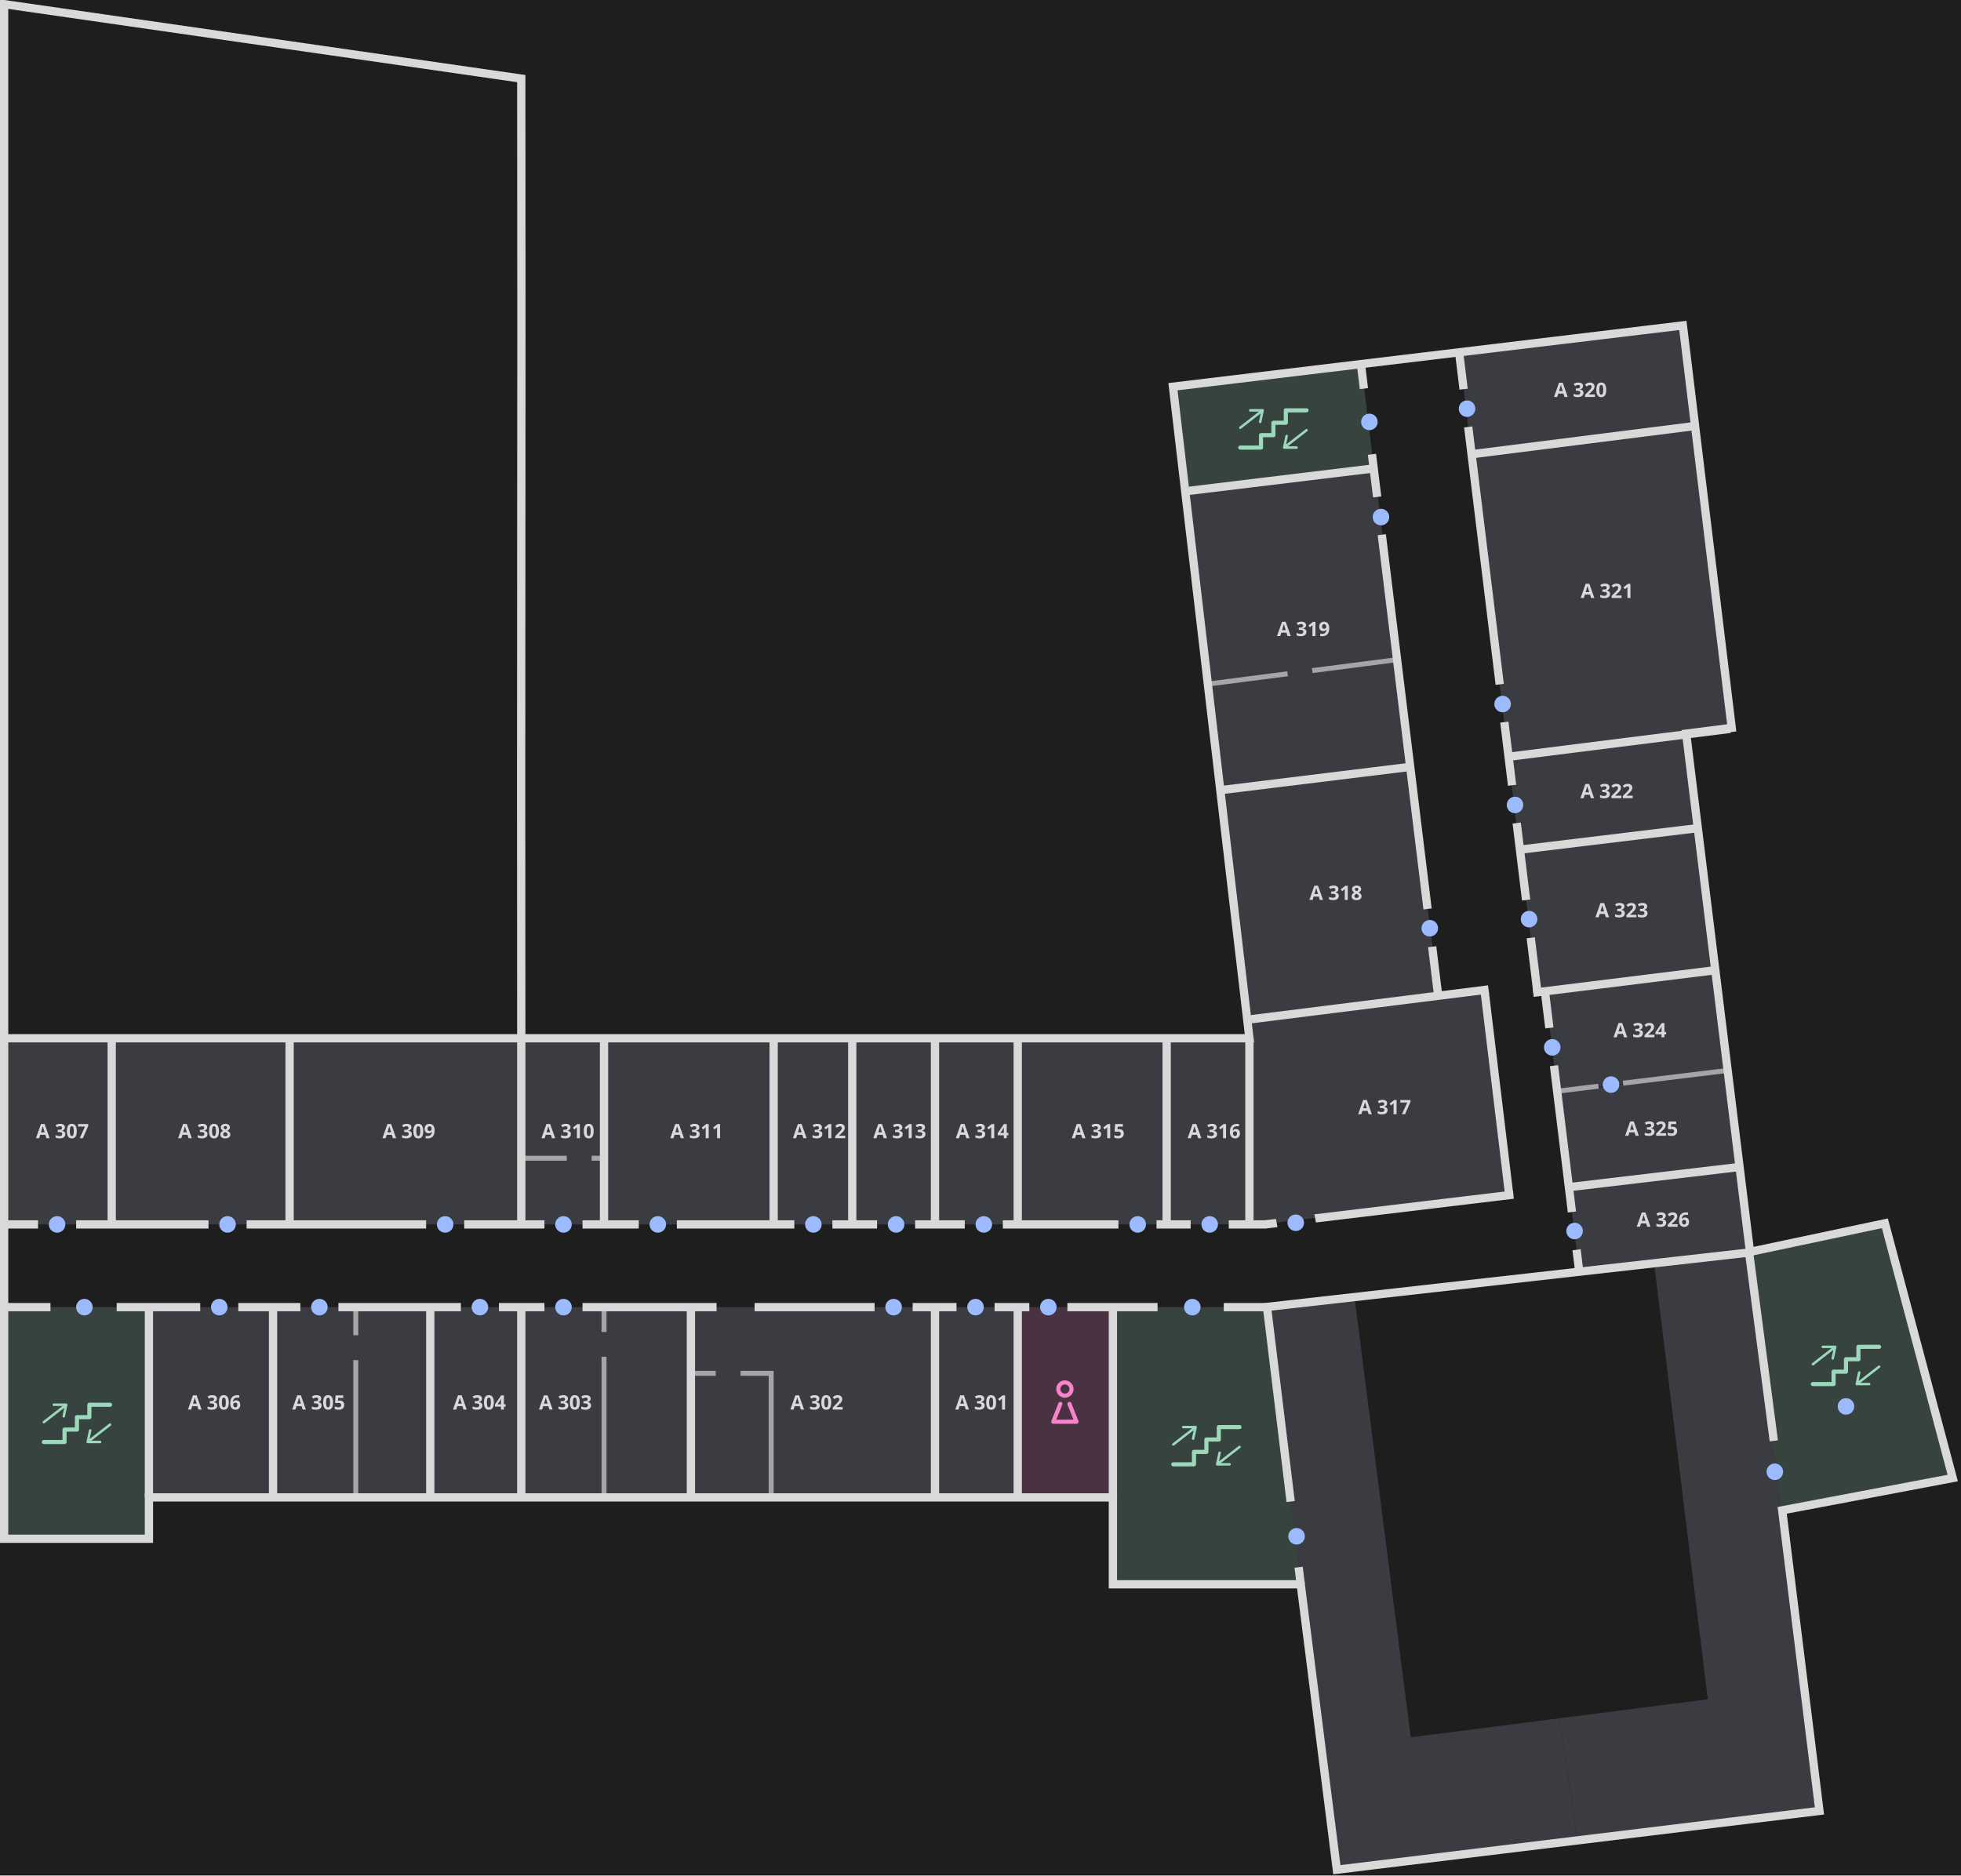
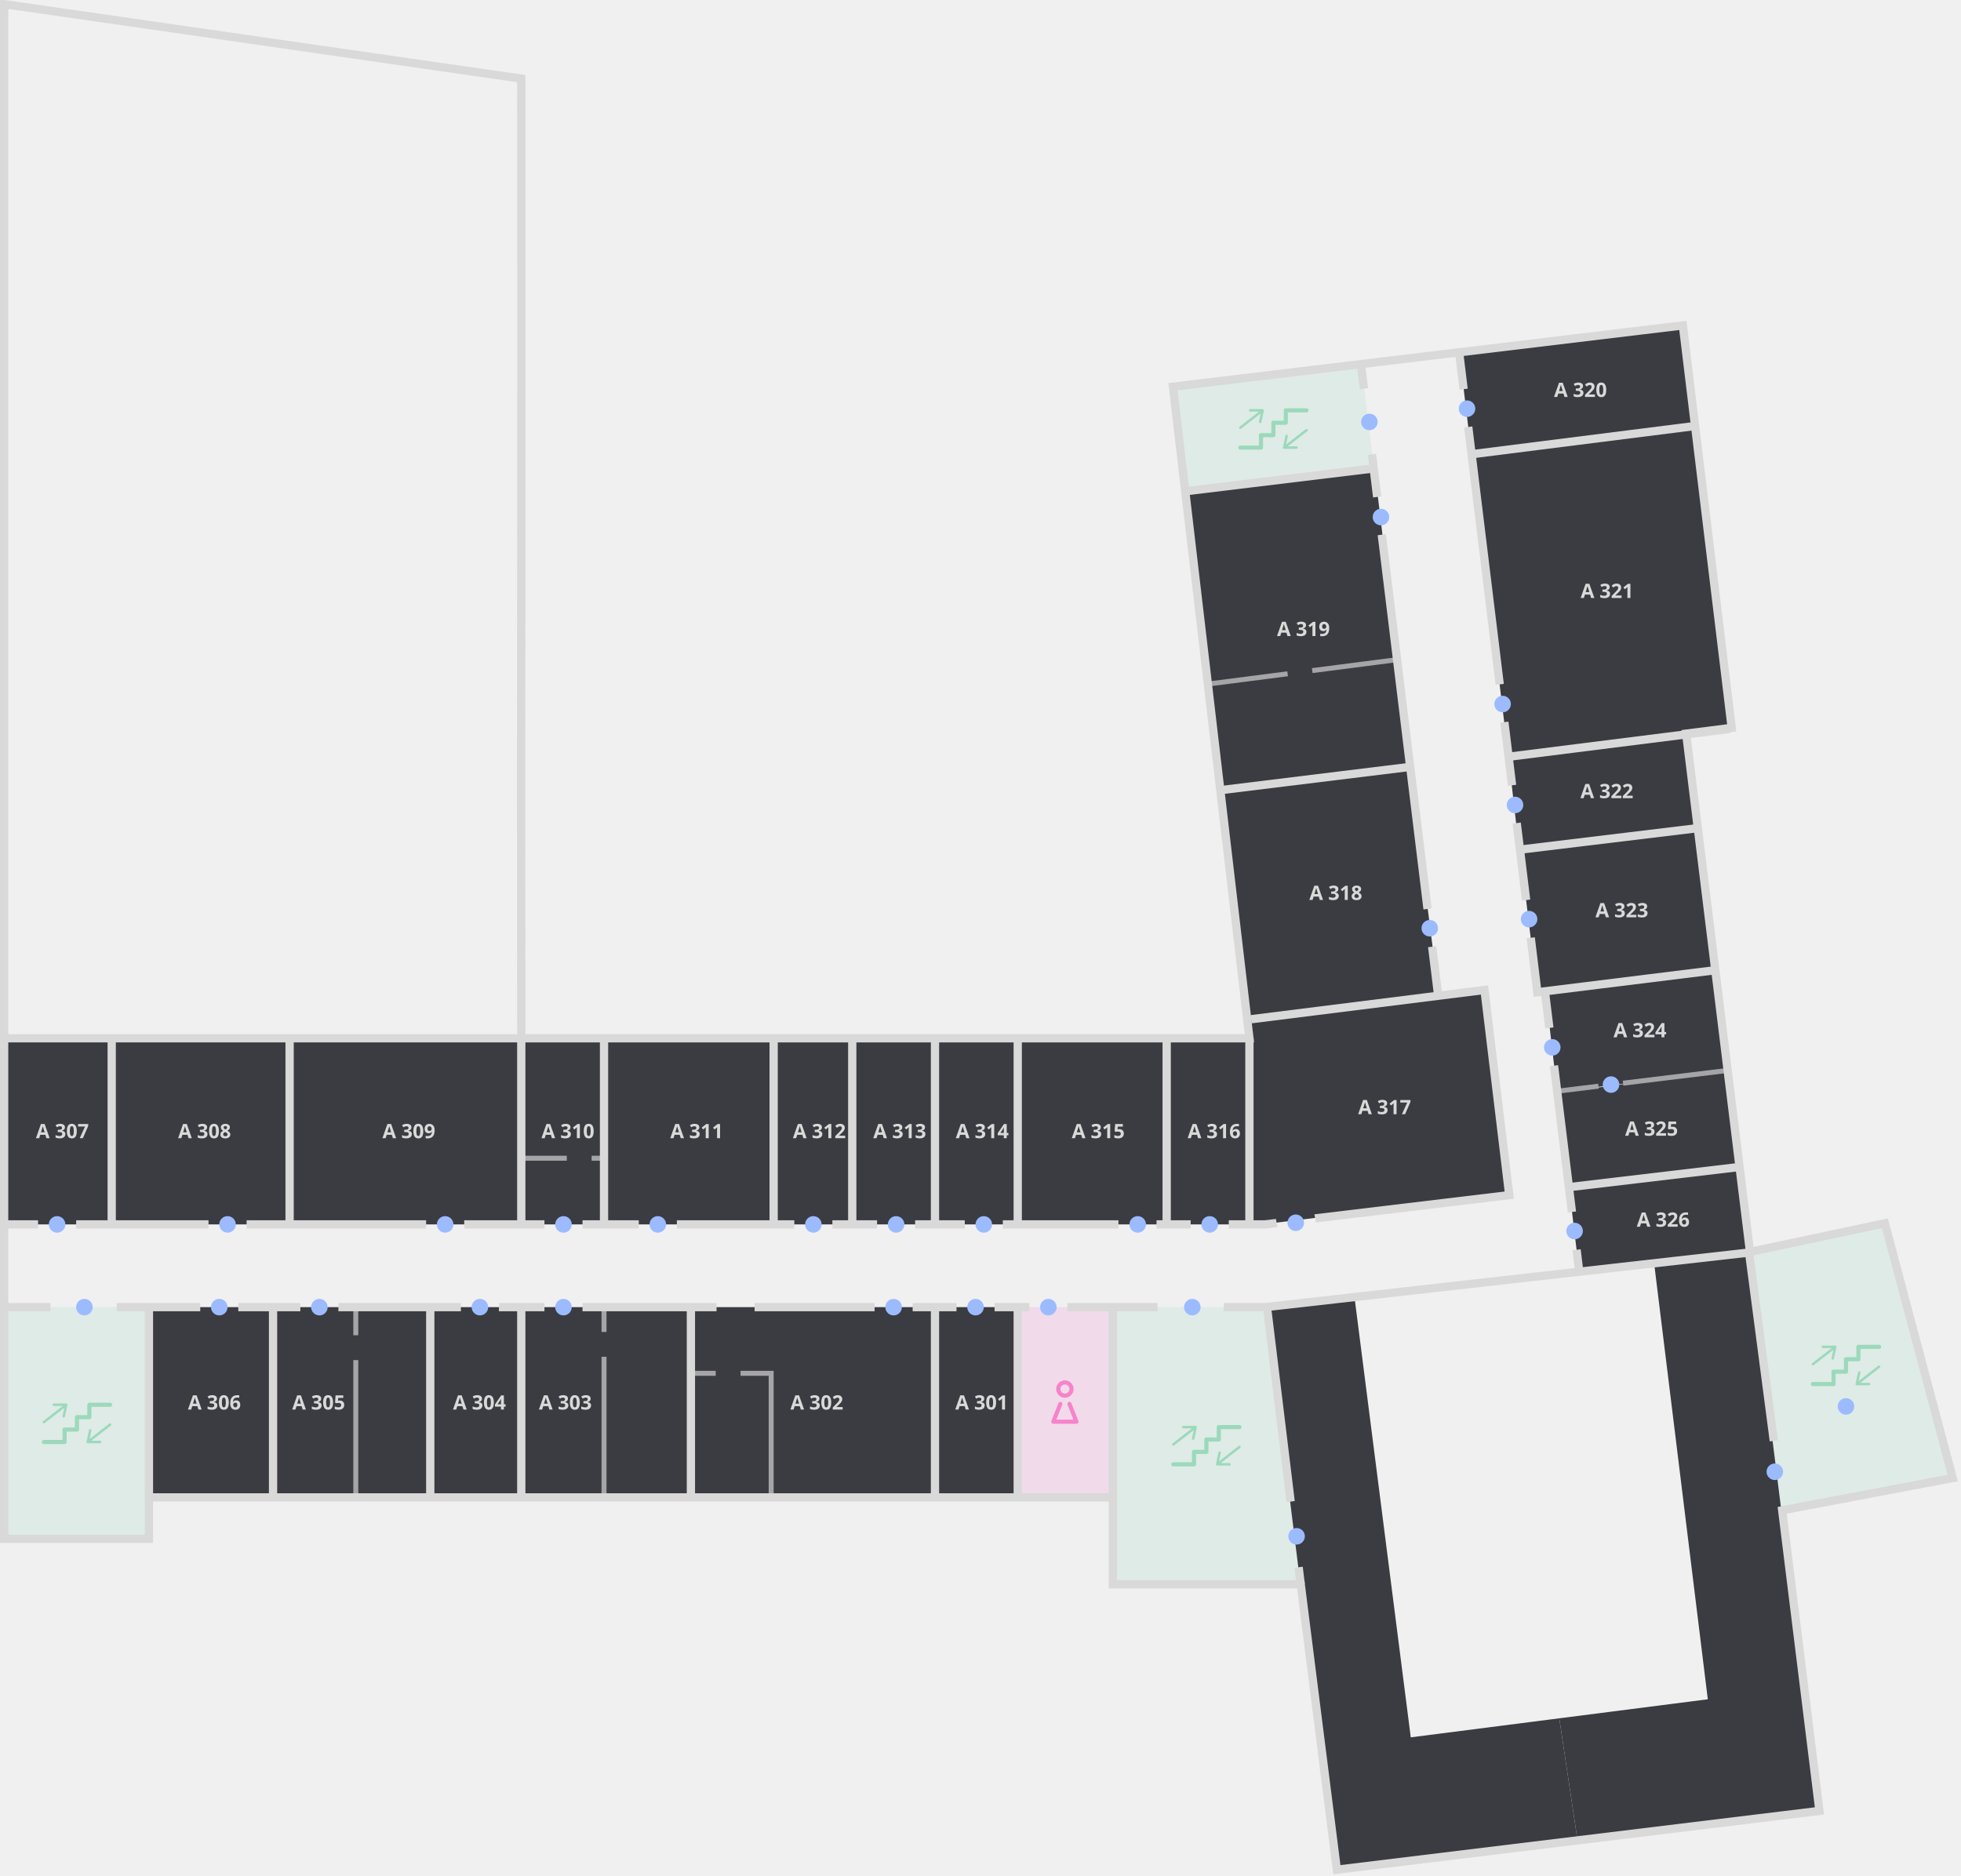
<svg xmlns="http://www.w3.org/2000/svg" width="2370" height="2267" viewBox="0 0 2370 2267" fill="none">
  <g id="A-3" clip-path="url(#clip0_1_879)">
-     <rect width="2370" height="2267" fill="#1E1E1E" />
    <g id="Spaces">
      <path id="a-320" d="M1763.92 428.361L2033 395L2048.3 515.009L1778.31 548.109L1763.92 428.361Z" fill="#3B3C41" />
      <path id="a-319" d="M1433.06 594.492L1661 565L1704.75 927.176L1476.75 955.178L1433.06 594.492Z" fill="#3B3C41" />
      <path id="a-3-stair-5" opacity="0.2" d="M1417 469L1645 440L1661 569L1432 597L1417 469Z" fill="#9CD9BC" />
      <path id="a-321" d="M1778.52 550.813L2046.26 514.709L2092 881L1822.99 913.944L1778.52 550.813Z" fill="#3B3C41" />
      <rect id="a-307" x="5" y="1255" width="130" height="225" fill="#3B3C41" />
      <rect id="a-308" x="135" y="1255" width="215" height="225" fill="#3B3C41" />
      <rect id="a-309" x="350" y="1255" width="280" height="225" fill="#3B3C41" />
      <rect id="a-306" x="180" y="1580" width="150" height="230" fill="#3B3C41" />
      <rect id="a-3-stair-4" opacity="0.2" x="5" y="1580" width="175" height="280" fill="#9CD9BC" />
      <path id="a-3-stair-2" opacity="0.2" d="M1345 1580H1533.59L1575 1915H1345V1580Z" fill="#9CD9BC" />
      <path id="a-3-stair-1" opacity="0.2" d="M2112 1513L2278 1478L2359 1787L2153 1827L2112 1513Z" fill="#9CD9BC" />
      <rect id="a-310" x="630" y="1255" width="100" height="225" fill="#3B3C41" />
      <rect id="a-304" x="520" y="1580" width="110" height="230" fill="#3B3C41" />
      <rect id="a-303" x="630" y="1580" width="205" height="230" fill="#3B3C41" />
      <rect id="a-302" x="835" y="1580" width="295" height="230" fill="#3B3C41" />
      <rect id="a-301" x="1130" y="1580" width="100" height="230" fill="#3B3C41" />
      <rect id="a-3-wcw" opacity="0.2" x="1230" y="1580" width="115" height="230" fill="#F783CB" />
      <rect id="a-305" x="329" y="1580" width="190" height="230" fill="#3B3C41" />
      <rect id="a-311" x="730" y="1255" width="205" height="225" fill="#3B3C41" />
      <rect id="a-312" x="935" y="1255" width="95" height="225" fill="#3B3C41" />
      <rect id="a-313" x="1030" y="1255" width="100" height="225" fill="#3B3C41" />
      <rect id="a-314" x="1130" y="1255" width="100" height="225" fill="#3B3C41" />
      <rect id="a-316" x="1410" y="1255" width="100" height="225" fill="#3B3C41" />
      <rect id="a-315" x="1230" y="1255" width="180" height="225" fill="#3B3C41" />
      <path id="a-317" d="M1508 1255L1507.17 1233.5L1794 1196.5L1824 1443.5L1525 1480H1508V1255Z" fill="#3B3C41" />
      <path id="a-318" d="M1476.59 954.876L1703.6 926.913L1739.03 1204.26L1510 1233L1476.59 954.876Z" fill="#3B3C41" />
      <path id="a-322" d="M1823 914L2037 887L2051 1000L1836 1027L1823 914Z" fill="#3B3C41" />
      <path id="a-323" d="M1837 1027L2051 1000L2072 1174L1858 1200L1837 1027Z" fill="#3B3C41" />
      <path id="a-324" d="M1868 1200L2072 1172L2087 1294L1882 1320L1868 1200Z" fill="#3B3C41" />
      <path id="a-325" d="M1881.37 1321.38L2085.38 1293.53L2099.62 1409.27L1894.61 1435.23L1881.37 1321.38Z" fill="#3B3C41" />
      <path id="a-326" d="M1896.28 1435.35L2101.27 1410.26L2113.81 1513.59L1908.82 1538.67L1896.28 1435.35Z" fill="#3B3C41" />
      <path id="a-200=balkon-2" d="M1530 1580L1614.5 2260L1906.53 2224.43L1884.5 2077L1705 2100L1637 1568L1530 1580Z" fill="#3B3C41" />
      <path id="a-200=balkon-1" d="M2198.56 2188.87L2113.56 1513.37L1999 1526L2064 2054L1884.5 2077L1906.53 2224.43L2198.56 2188.87Z" fill="#3B3C41" />
    </g>
    <g id="Walls">
      <path id="Subtract" fill-rule="evenodd" clip-rule="evenodd" d="M1586.36 813.554L1691.88 799.934L1691.11 793.983L1585.5 807.615L1586.36 813.554ZM1556.6 817.395L1555.75 811.455L1462.26 823.522L1463.02 829.473L1556.6 817.395Z" fill="#A5A5A7" />
      <path id="Subtract_2" fill-rule="evenodd" clip-rule="evenodd" d="M1961.9 1312.28L2087.36 1296.98L2086.64 1291.02L1961.29 1306.31L1961.9 1312.28ZM1932.12 1315.91L1931.5 1309.94L1881.64 1316.02L1882.36 1321.98L1932.12 1315.91Z" fill="#A5A5A7" />
      <path id="Subtract_3" fill-rule="evenodd" clip-rule="evenodd" d="M685 1403V1397H630V1403H685ZM715 1403H730V1397H715V1403Z" fill="#A5A5A7" />
      <path id="Subtract_4" fill-rule="evenodd" clip-rule="evenodd" d="M427 1644V1810H433V1644H427ZM427 1614H433V1580H427V1614Z" fill="#A5A5A7" />
      <path id="Subtract_5" fill-rule="evenodd" clip-rule="evenodd" d="M727 1640V1810H733V1640H727ZM727 1610H733V1580H727V1610Z" fill="#A5A5A7" />
      <path id="Subtract_6" fill-rule="evenodd" clip-rule="evenodd" d="M865 1663L865 1657H835V1663H865ZM895 1663H929V1810H935V1660V1657H932H895V1663Z" fill="#A5A5A7" />
      <path id="vnesniy kontur" d="M630 95L5 5V1860H180V1810H1345V1915H1572L1615.68 2260L2198.93 2188.94L2153.91 1825.61L2360 1786.58L2278 1478.65L2115 1513.17L2076.43 1199.98L2037.86 886.782L2092.89 879.776L2033.86 393.345L1417.6 467.41L1510 1255H630C629.414 800.045 630.586 549.955 630 95Z" stroke="#D9D9D9" stroke-width="10" />
      <path id="Vector 245" d="M1837 1027L2052 1001" stroke="#D9D9D9" stroke-width="10" />
      <path id="Vector 212" d="M2114 1514L1529 1580" stroke="#D9D9D9" stroke-width="10" />
      <path id="Vector 190" d="M330 1580V1810" stroke="#D9D9D9" stroke-width="10" />
      <path id="Vector 202" d="M180 1580V1810" stroke="#D9D9D9" stroke-width="10" />
      <path id="Vector 203" d="M520 1580V1810" stroke="#D9D9D9" stroke-width="10" />
      <path id="Vector 204" d="M630 1580V1810" stroke="#D9D9D9" stroke-width="10" />
      <path id="Vector 206" d="M835 1580V1810" stroke="#D9D9D9" stroke-width="10" />
      <path id="Vector 210" d="M1230 1580V1810" stroke="#D9D9D9" stroke-width="10" />
      <path id="Vector 211" d="M1345 1580V1810" stroke="#D9D9D9" stroke-width="10" />
      <path id="Vector 192" d="M730 1255V1480" stroke="#D9D9D9" stroke-width="10" />
      <path id="Vector 200" d="M630 1255V1480" stroke="#D9D9D9" stroke-width="10" />
      <path id="Vector 193" d="M935 1255V1480" stroke="#D9D9D9" stroke-width="10" />
      <path id="Vector 197" d="M1230 1255V1480" stroke="#D9D9D9" stroke-width="10" />
      <path id="Vector 249" d="M1130 1255V1480" stroke="#D9D9D9" stroke-width="10" />
      <path id="Vector 198" d="M1410 1254V1479" stroke="#D9D9D9" stroke-width="10" />
      <path id="Vector 250" d="M1510 1254V1479" stroke="#D9D9D9" stroke-width="10" />
      <path id="Vector 228" d="M1512 1232L1799 1196" stroke="#D9D9D9" stroke-width="10" />
      <path id="Subtract_7" fill-rule="evenodd" clip-rule="evenodd" d="M630 1260H5V1250H630V1260Z" fill="#D9D9D9" />
      <path id="Subtract_8" fill-rule="evenodd" clip-rule="evenodd" d="M1125 1810V1580H1135V1810H1125Z" fill="#D9D9D9" />
      <path id="Subtract_9" fill-rule="evenodd" clip-rule="evenodd" d="M1399 1585V1575H1290V1585H1399ZM1479 1585H1530V1575H1479V1585ZM1156 1575V1585H1103V1575H1156ZM1244 1585H1202V1575H1244V1585ZM1057 1575V1585H912V1575H1057ZM866 1585V1575H704V1585H866ZM658 1575V1585H603V1575H658ZM557 1585V1575H409V1585H557ZM363 1575V1585H288V1575H363ZM242 1585V1575H141V1585H242ZM61 1575V1585H5V1575H61Z" fill="#D9D9D9" />
      <path id="Subtract_10" fill-rule="evenodd" clip-rule="evenodd" d="M1590.43 1477.66L1829.6 1448.96L1828.4 1439.04L1588.5 1467.82L1590.43 1477.66ZM1543.95 1483.24L1542.01 1473.4L1528.4 1475.04L1529.6 1484.96L1543.95 1483.24Z" fill="#D9D9D9" />
      <path id="Subtract_11" fill-rule="evenodd" clip-rule="evenodd" d="M1819.04 1445.1L1789.54 1200.6L1799.46 1199.4L1828.96 1443.9L1819.04 1445.1Z" fill="#D9D9D9" />
      <path id="Subtract_12" fill-rule="evenodd" clip-rule="evenodd" d="M1025 1480V1255H1035V1480H1025Z" fill="#D9D9D9" />
      <path id="Subtract_13" fill-rule="evenodd" clip-rule="evenodd" d="M1439 1485V1475H1397.75V1485H1439ZM1485.04 1485H1530V1475H1485.04V1485ZM1351.71 1475V1485H1212V1475H1351.71ZM658 1485V1475H561.037V1485H658ZM704 1485H772V1475H704V1485ZM960 1475V1485H818.037V1475H960ZM1060 1485H1006V1475H1060V1485ZM1106 1485H1166V1475H1106V1485ZM252 1485V1475H92.037V1485H252ZM298.037 1485H515V1475H298.037V1485ZM46 1475V1485H5V1475H46Z" fill="#D9D9D9" />
      <path id="Subtract_14" fill-rule="evenodd" clip-rule="evenodd" d="M2149.34 1822.35L2150.09 1828L2160 1826.7L2159.26 1821.03L2149.34 1822.35ZM2138.83 1742.32L2148.74 1741L2118.91 1514L2109 1515.3L2138.83 1742.32Z" fill="#D9D9D9" />
      <path id="Vector 242" d="M1779 549L2048 515" stroke="#D9D9D9" stroke-width="10" />
      <path id="Vector 246" d="M1476 955L1704 927" stroke="#D9D9D9" stroke-width="10" />
      <path id="Vector 247" d="M1431 594L1662 566" stroke="#D9D9D9" stroke-width="10" />
      <path id="Vector 243" d="M1821 915L2091 881" stroke="#D9D9D9" stroke-width="10" />
      <path id="Vector 244" d="M1853 1200L2071 1173" stroke="#D9D9D9" stroke-width="10" />
      <path id="Vector 251" d="M1896 1435L2103 1410.5" stroke="#D9D9D9" stroke-width="10" />
      <path id="Subtract_15" fill-rule="evenodd" clip-rule="evenodd" d="M1725.92 1144.94L1733.04 1203.11L1742.96 1201.89L1735.85 1143.72L1725.92 1144.94ZM1720.34 1099.3L1730.27 1098.08L1674.95 645.712L1665.02 646.93L1720.34 1099.3ZM1659.44 601.282L1669.37 600.064L1663.06 548.523L1653.14 549.741L1659.44 601.282ZM1649.96 441.393L1653.36 469.135L1643.43 470.353L1640.04 442.607L1649.96 441.393Z" fill="#D9D9D9" />
      <path id="Subtract_16" fill-rule="evenodd" clip-rule="evenodd" d="M1839.45 1088.53L1828.06 995.464L1837.99 994.245L1849.38 1087.32L1839.45 1088.53ZM1832.41 948.597L1822.48 949.816L1813.14 873.486L1823.07 872.267L1832.41 948.597ZM1845.03 1134.18L1853.04 1199.61L1862.96 1198.39L1854.96 1132.96L1845.03 1134.18ZM1817.48 826.619L1807.56 827.838L1769.49 516.661L1779.42 515.442L1817.48 826.619ZM1773.83 469.794L1768.46 425.893L1758.54 427.107L1763.91 471.013L1773.83 469.794Z" fill="#D9D9D9" />
      <path id="Subtract_17" fill-rule="evenodd" clip-rule="evenodd" d="M1871.96 1196.89L1877.48 1241.88L1867.55 1243.1L1862.04 1198.11L1871.96 1196.89ZM1873.15 1288.73L1883.07 1287.51L1904.76 1464.39L1894.83 1465.61L1873.15 1288.73ZM1900.43 1511.24L1903.54 1536.61L1913.46 1535.39L1910.35 1510.02L1900.43 1511.24Z" fill="#D9D9D9" />
      <path id="Subtract_18" fill-rule="evenodd" clip-rule="evenodd" d="M1564.8 1814.38L1535.96 1577.4L1526.04 1578.6L1554.87 1815.6L1564.8 1814.38ZM1574.46 1893.79L1564.53 1895.01L1567.04 1915.6L1576.96 1914.4L1574.46 1893.79Z" fill="#D9D9D9" />
      <path id="Vector 337" d="M135 1480V1255" stroke="#D9D9D9" stroke-width="10" />
      <path id="Vector 338" d="M350 1480V1255" stroke="#D9D9D9" stroke-width="10" />
    </g>
    <g id="Textes">
      <text id="text 4" fill="#D9D9D9" xml:space="preserve" style="white-space: pre" font-family="GothamSSm" font-size="24" font-weight="bold" letter-spacing="0em">
        <tspan x="215.25" y="1375.8">А 308</tspan>
      </text>
      <text id="text 5" fill="#D9D9D9" xml:space="preserve" style="white-space: pre" font-family="GothamSSm" font-size="24" font-weight="bold" letter-spacing="0em">
        <tspan x="43.43" y="1375.8">А 307</tspan>
      </text>
      <text id="text 7" fill="#D9D9D9" xml:space="preserve" style="white-space: pre" font-family="GothamSSm" font-size="24" font-weight="bold" letter-spacing="0em">
        <tspan x="462.18" y="1375.8">А 309</tspan>
      </text>
      <text id="text 29" fill="#D9D9D9" xml:space="preserve" style="white-space: pre" font-family="GothamSSm" font-size="24" font-weight="bold" letter-spacing="0em">
        <tspan x="654.395" y="1375.8">А 310</tspan>
      </text>
      <text id="text 9" fill="#D9D9D9" xml:space="preserve" style="white-space: pre" font-family="GothamSSm" font-size="24" font-weight="bold" letter-spacing="0em">
        <tspan x="227.156" y="1703.8">А 306</tspan>
      </text>
      <text id="text 10" fill="#D9D9D9" xml:space="preserve" style="white-space: pre" font-family="GothamSSm" font-size="24" font-weight="bold" letter-spacing="0em">
        <tspan x="353.148" y="1703.8">А 305</tspan>
      </text>
      <text id="text 11" fill="#D9D9D9" xml:space="preserve" style="white-space: pre" font-family="GothamSSm" font-size="24" font-weight="bold" letter-spacing="0em">
        <tspan x="547.48" y="1703.8">А 304</tspan>
      </text>
      <text id="text 12" fill="#D9D9D9" xml:space="preserve" style="white-space: pre" font-family="GothamSSm" font-size="24" font-weight="bold" letter-spacing="0em">
        <tspan x="651.324" y="1703.8">А 303</tspan>
      </text>
      <text id="text 13" fill="#D9D9D9" xml:space="preserve" style="white-space: pre" font-family="GothamSSm" font-size="24" font-weight="bold" letter-spacing="0em">
        <tspan x="955.219" y="1703.8">А 302</tspan>
      </text>
      <text id="text 33" fill="#D9D9D9" xml:space="preserve" style="white-space: pre" font-family="GothamSSm" font-size="24" font-weight="bold" letter-spacing="0em">
        <tspan x="1154.49" y="1703.8">А 301</tspan>
      </text>
      <text id="text 14" fill="#D9D9D9" xml:space="preserve" style="white-space: pre" font-family="GothamSSm" font-size="24" font-weight="bold" letter-spacing="0em">
        <tspan x="810.078" y="1375.8">А 311</tspan>
      </text>
      <text id="text 30" fill="#D9D9D9" xml:space="preserve" style="white-space: pre" font-family="GothamSSm" font-size="24" font-weight="bold" letter-spacing="0em">
        <tspan x="958.285" y="1375.8">А 312</tspan>
      </text>
      <text id="text 31" fill="#D9D9D9" xml:space="preserve" style="white-space: pre" font-family="GothamSSm" font-size="24" font-weight="bold" letter-spacing="0em">
        <tspan x="1055.41" y="1375.8">А 313</tspan>
      </text>
      <text id="text 32" fill="#D9D9D9" xml:space="preserve" style="white-space: pre" font-family="GothamSSm" font-size="24" font-weight="bold" letter-spacing="0em">
        <tspan x="1435.34" y="1375.8">А 316</tspan>
      </text>
      <text id="text 15" fill="#D9D9D9" xml:space="preserve" style="white-space: pre" font-family="GothamSSm" font-size="24" font-weight="bold" letter-spacing="0em">
        <tspan x="1155.16" y="1375.8">А 314</tspan>
      </text>
      <text id="text 16" fill="#D9D9D9" xml:space="preserve" style="white-space: pre" font-family="GothamSSm" font-size="24" font-weight="bold" letter-spacing="0em">
        <tspan x="1295.33" y="1375.8">А 315</tspan>
      </text>
      <text id="text 18" fill="#D9D9D9" xml:space="preserve" style="white-space: pre" font-family="GothamSSm" font-size="24" font-weight="bold" letter-spacing="0em">
        <tspan x="1641.41" y="1346.8">А 317</tspan>
      </text>
      <text id="text 20" fill="#D9D9D9" xml:space="preserve" style="white-space: pre" font-family="GothamSSm" font-size="24" font-weight="bold" letter-spacing="0em">
        <tspan x="1964.07" y="1372.8">А 325</tspan>
      </text>
      <text id="text 28" fill="#D9D9D9" xml:space="preserve" style="white-space: pre" font-family="GothamSSm" font-size="24" font-weight="bold" letter-spacing="0em">
        <tspan x="1978.12" y="1482.8">А 326</tspan>
      </text>
      <text id="text 21" fill="#D9D9D9" xml:space="preserve" style="white-space: pre" font-family="GothamSSm" font-size="24" font-weight="bold" letter-spacing="0em">
        <tspan x="1950.06" y="1253.8">А 324</tspan>
      </text>
      <text id="text 22" fill="#D9D9D9" xml:space="preserve" style="white-space: pre" font-family="GothamSSm" font-size="24" font-weight="bold" letter-spacing="0em">
        <tspan x="1910.03" y="964.8">А 322</tspan>
      </text>
      <text id="text 27" fill="#D9D9D9" xml:space="preserve" style="white-space: pre" font-family="GothamSSm" font-size="24" font-weight="bold" letter-spacing="0em">
        <tspan x="1928.16" y="1108.8">А 323</tspan>
      </text>
      <text id="text 23" fill="#D9D9D9" xml:space="preserve" style="white-space: pre" font-family="GothamSSm" font-size="24" font-weight="bold" letter-spacing="0em">
        <tspan x="1910.32" y="722.8">А 321</tspan>
      </text>
      <text id="text 24" fill="#D9D9D9" xml:space="preserve" style="white-space: pre" font-family="GothamSSm" font-size="24" font-weight="bold" letter-spacing="0em">
        <tspan x="1878.14" y="479.8">А 320</tspan>
      </text>
      <text id="text 25" fill="#D9D9D9" xml:space="preserve" style="white-space: pre" font-family="GothamSSm" font-size="24" font-weight="bold" letter-spacing="0em">
        <tspan x="1543.36" y="768.8">А 319</tspan>
      </text>
      <text id="text 26" fill="#D9D9D9" xml:space="preserve" style="white-space: pre" font-family="GothamSSm" font-size="24" font-weight="bold" letter-spacing="0em">
        <tspan x="1582.43" y="1087.8">А 318</tspan>
      </text>
    </g>
    <g id="Entrances">
      <circle id="1" cx="795" cy="1480" r="10" fill="#9CBBFF" />
      <circle id="2" cx="681" cy="1480" r="10" fill="#9CBBFF" />
      <circle id="41" cx="538" cy="1480" r="10" fill="#9CBBFF" />
      <circle id="42" cx="275" cy="1480" r="10" fill="#9CBBFF" />
      <circle id="43" cx="69" cy="1480" r="10" fill="#9CBBFF" />
      <circle id="10" cx="102" cy="1580" r="10" fill="#9CBBFF" />
      <circle id="11" cx="265" cy="1580" r="10" fill="#9CBBFF" />
      <circle id="12" cx="386" cy="1580" r="10" fill="#9CBBFF" />
      <circle id="13" cx="580" cy="1580" r="10" fill="#9CBBFF" />
      <circle id="14" cx="681" cy="1580" r="10" fill="#9CBBFF" />
      <circle id="34" cx="1080" cy="1580" r="10" fill="#9CBBFF" />
      <circle id="35" cx="1267" cy="1580" r="10" fill="#9CBBFF" />
      <circle id="36" cx="1179" cy="1580" r="10" fill="#9CBBFF" />
      <circle id="18" cx="1189" cy="1480" r="10" fill="#9CBBFF" />
      <circle id="37" cx="1083" cy="1480" r="10" fill="#9CBBFF" />
      <circle id="38" cx="983" cy="1480" r="10" fill="#9CBBFF" />
      <circle id="19" cx="1375" cy="1480" r="10" fill="#9CBBFF" />
      <circle id="39" cx="1462" cy="1480" r="10" fill="#9CBBFF" />
      <circle id="20" cx="1441" cy="1580" r="10" fill="#9CBBFF" />
      <circle id="21" cx="1566" cy="1478" r="10" fill="#9CBBFF" />
      <circle id="22" cx="1947" cy="1311" r="10" fill="#9CBBFF" />
      <circle id="23" cx="1728" cy="1122" r="10" fill="#9CBBFF" />
      <circle id="24" cx="1669" cy="625" r="10" fill="#9CBBFF" />
      <circle id="25" cx="1655" cy="510" r="10" fill="#9CBBFF" />
      <circle id="26" cx="1773" cy="494" r="10" fill="#9CBBFF" />
      <circle id="27" cx="1816" cy="851" r="10" fill="#9CBBFF" />
      <circle id="28" cx="1831" cy="973" r="10" fill="#9CBBFF" />
      <circle id="40" cx="1848" cy="1111" r="10" fill="#9CBBFF" />
      <circle id="30" cx="1876" cy="1266" r="10" fill="#9CBBFF" />
      <circle id="31" cx="1903" cy="1488" r="10" fill="#9CBBFF" />
      <circle id="33" cx="1567" cy="1857" r="10" fill="#9CBBFF" />
      <circle id="32" cx="2231" cy="1700" r="10" fill="#9CBBFF" />
      <circle id="44" cx="2145" cy="1779" r="10" fill="#9CBBFF" />
    </g>
    <g id="Icons">
      <g id="Stair">
        <g id="Stair frame">
          <path id="Vector 152" d="M1579 496H1554V511H1539V526H1524V541H1499" stroke="#9CD9BC" stroke-width="5" stroke-linecap="round" stroke-linejoin="round" />
          <path id="Vector 154" d="M1511 496H1526M1526 496L1523 510M1526 496L1499 517" stroke="#9CD9BC" stroke-width="3" stroke-linecap="round" stroke-linejoin="round" />
          <path id="Vector 155" d="M1567 541H1552M1552 541L1555 527M1552 541L1579 520" stroke="#9CD9BC" stroke-width="3" stroke-linecap="round" stroke-linejoin="round" />
        </g>
      </g>
      <g id="Stair_2">
        <g id="Stair frame_2">
          <path id="Vector 152_2" d="M133 1698H108V1713H93V1728H78V1743H53" stroke="#9CD9BC" stroke-width="5" stroke-linecap="round" stroke-linejoin="round" />
          <path id="Vector 154_2" d="M65 1698H80M80 1698L77 1712M80 1698L53 1719" stroke="#9CD9BC" stroke-width="3" stroke-linecap="round" stroke-linejoin="round" />
          <path id="Vector 155_2" d="M121 1743H106M106 1743L109 1729M106 1743L133 1722" stroke="#9CD9BC" stroke-width="3" stroke-linecap="round" stroke-linejoin="round" />
        </g>
      </g>
      <g id="Woman">
        <g id="Group 5">
          <path id="Vector 200_2" d="M1292.5 1697L1301 1718.5H1273L1281.5 1697" stroke="#F783CB" stroke-width="5" stroke-linecap="round" stroke-linejoin="round" />
          <circle id="Ellipse 9" cx="1287" cy="1679" r="8" stroke="#F783CB" stroke-width="5" stroke-linecap="round" stroke-linejoin="round" />
        </g>
      </g>
      <g id="Stair_3">
        <g id="Stair frame_3">
          <path id="Vector 152_3" d="M1498 1725H1473V1740H1458V1755H1443V1770H1418" stroke="#9CD9BC" stroke-width="5" stroke-linecap="round" stroke-linejoin="round" />
          <path id="Vector 154_3" d="M1430 1725H1445M1445 1725L1442 1739M1445 1725L1418 1746" stroke="#9CD9BC" stroke-width="3" stroke-linecap="round" stroke-linejoin="round" />
          <path id="Vector 155_3" d="M1486 1770H1471M1471 1770L1474 1756M1471 1770L1498 1749" stroke="#9CD9BC" stroke-width="3" stroke-linecap="round" stroke-linejoin="round" />
        </g>
      </g>
      <g id="Stair_4">
        <g id="Stair frame_4">
          <path id="Vector 152_4" d="M2271 1628H2246V1643H2231V1658H2216V1673H2191" stroke="#9CD9BC" stroke-width="5" stroke-linecap="round" stroke-linejoin="round" />
          <path id="Vector 154_4" d="M2203 1628H2218M2218 1628L2215 1642M2218 1628L2191 1649" stroke="#9CD9BC" stroke-width="3" stroke-linecap="round" stroke-linejoin="round" />
          <path id="Vector 155_4" d="M2259 1673H2244M2244 1673L2247 1659M2244 1673L2271 1652" stroke="#9CD9BC" stroke-width="3" stroke-linecap="round" stroke-linejoin="round" />
        </g>
      </g>
    </g>
  </g>
  <defs>
    <clipPath id="clip0_1_879">
      <rect width="2370" height="2267" fill="white" />
    </clipPath>
  </defs>
</svg>
